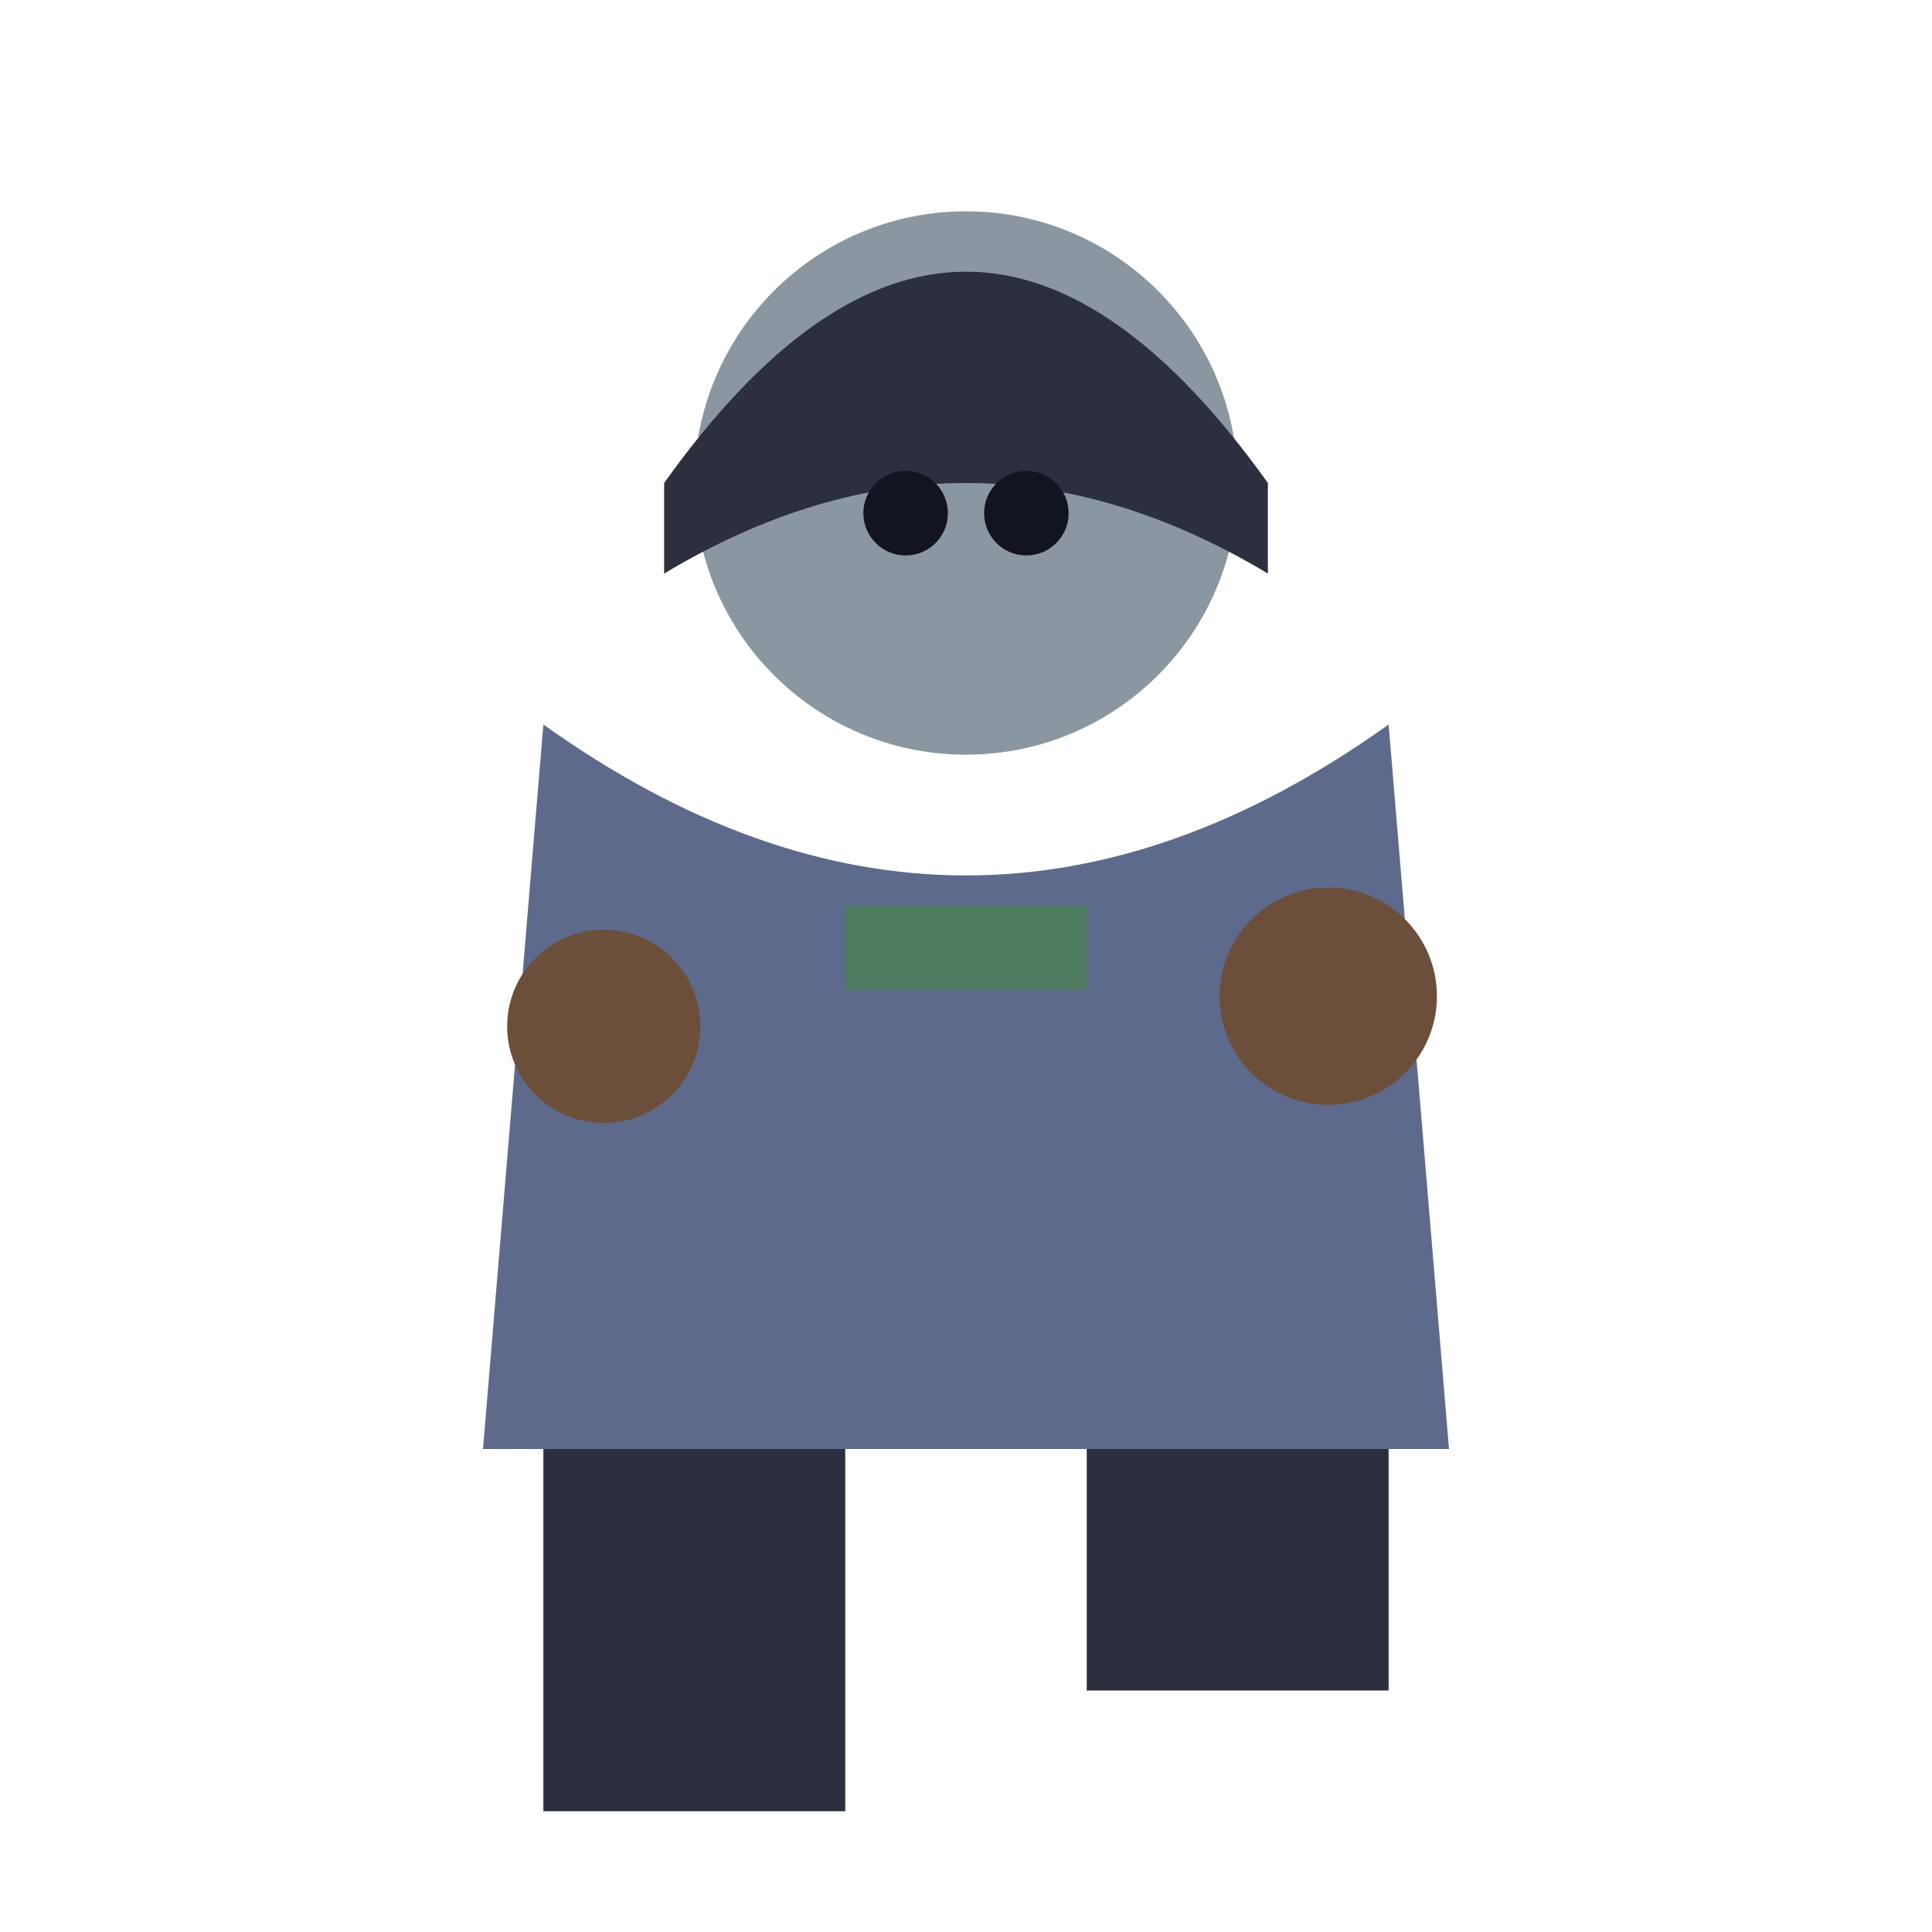
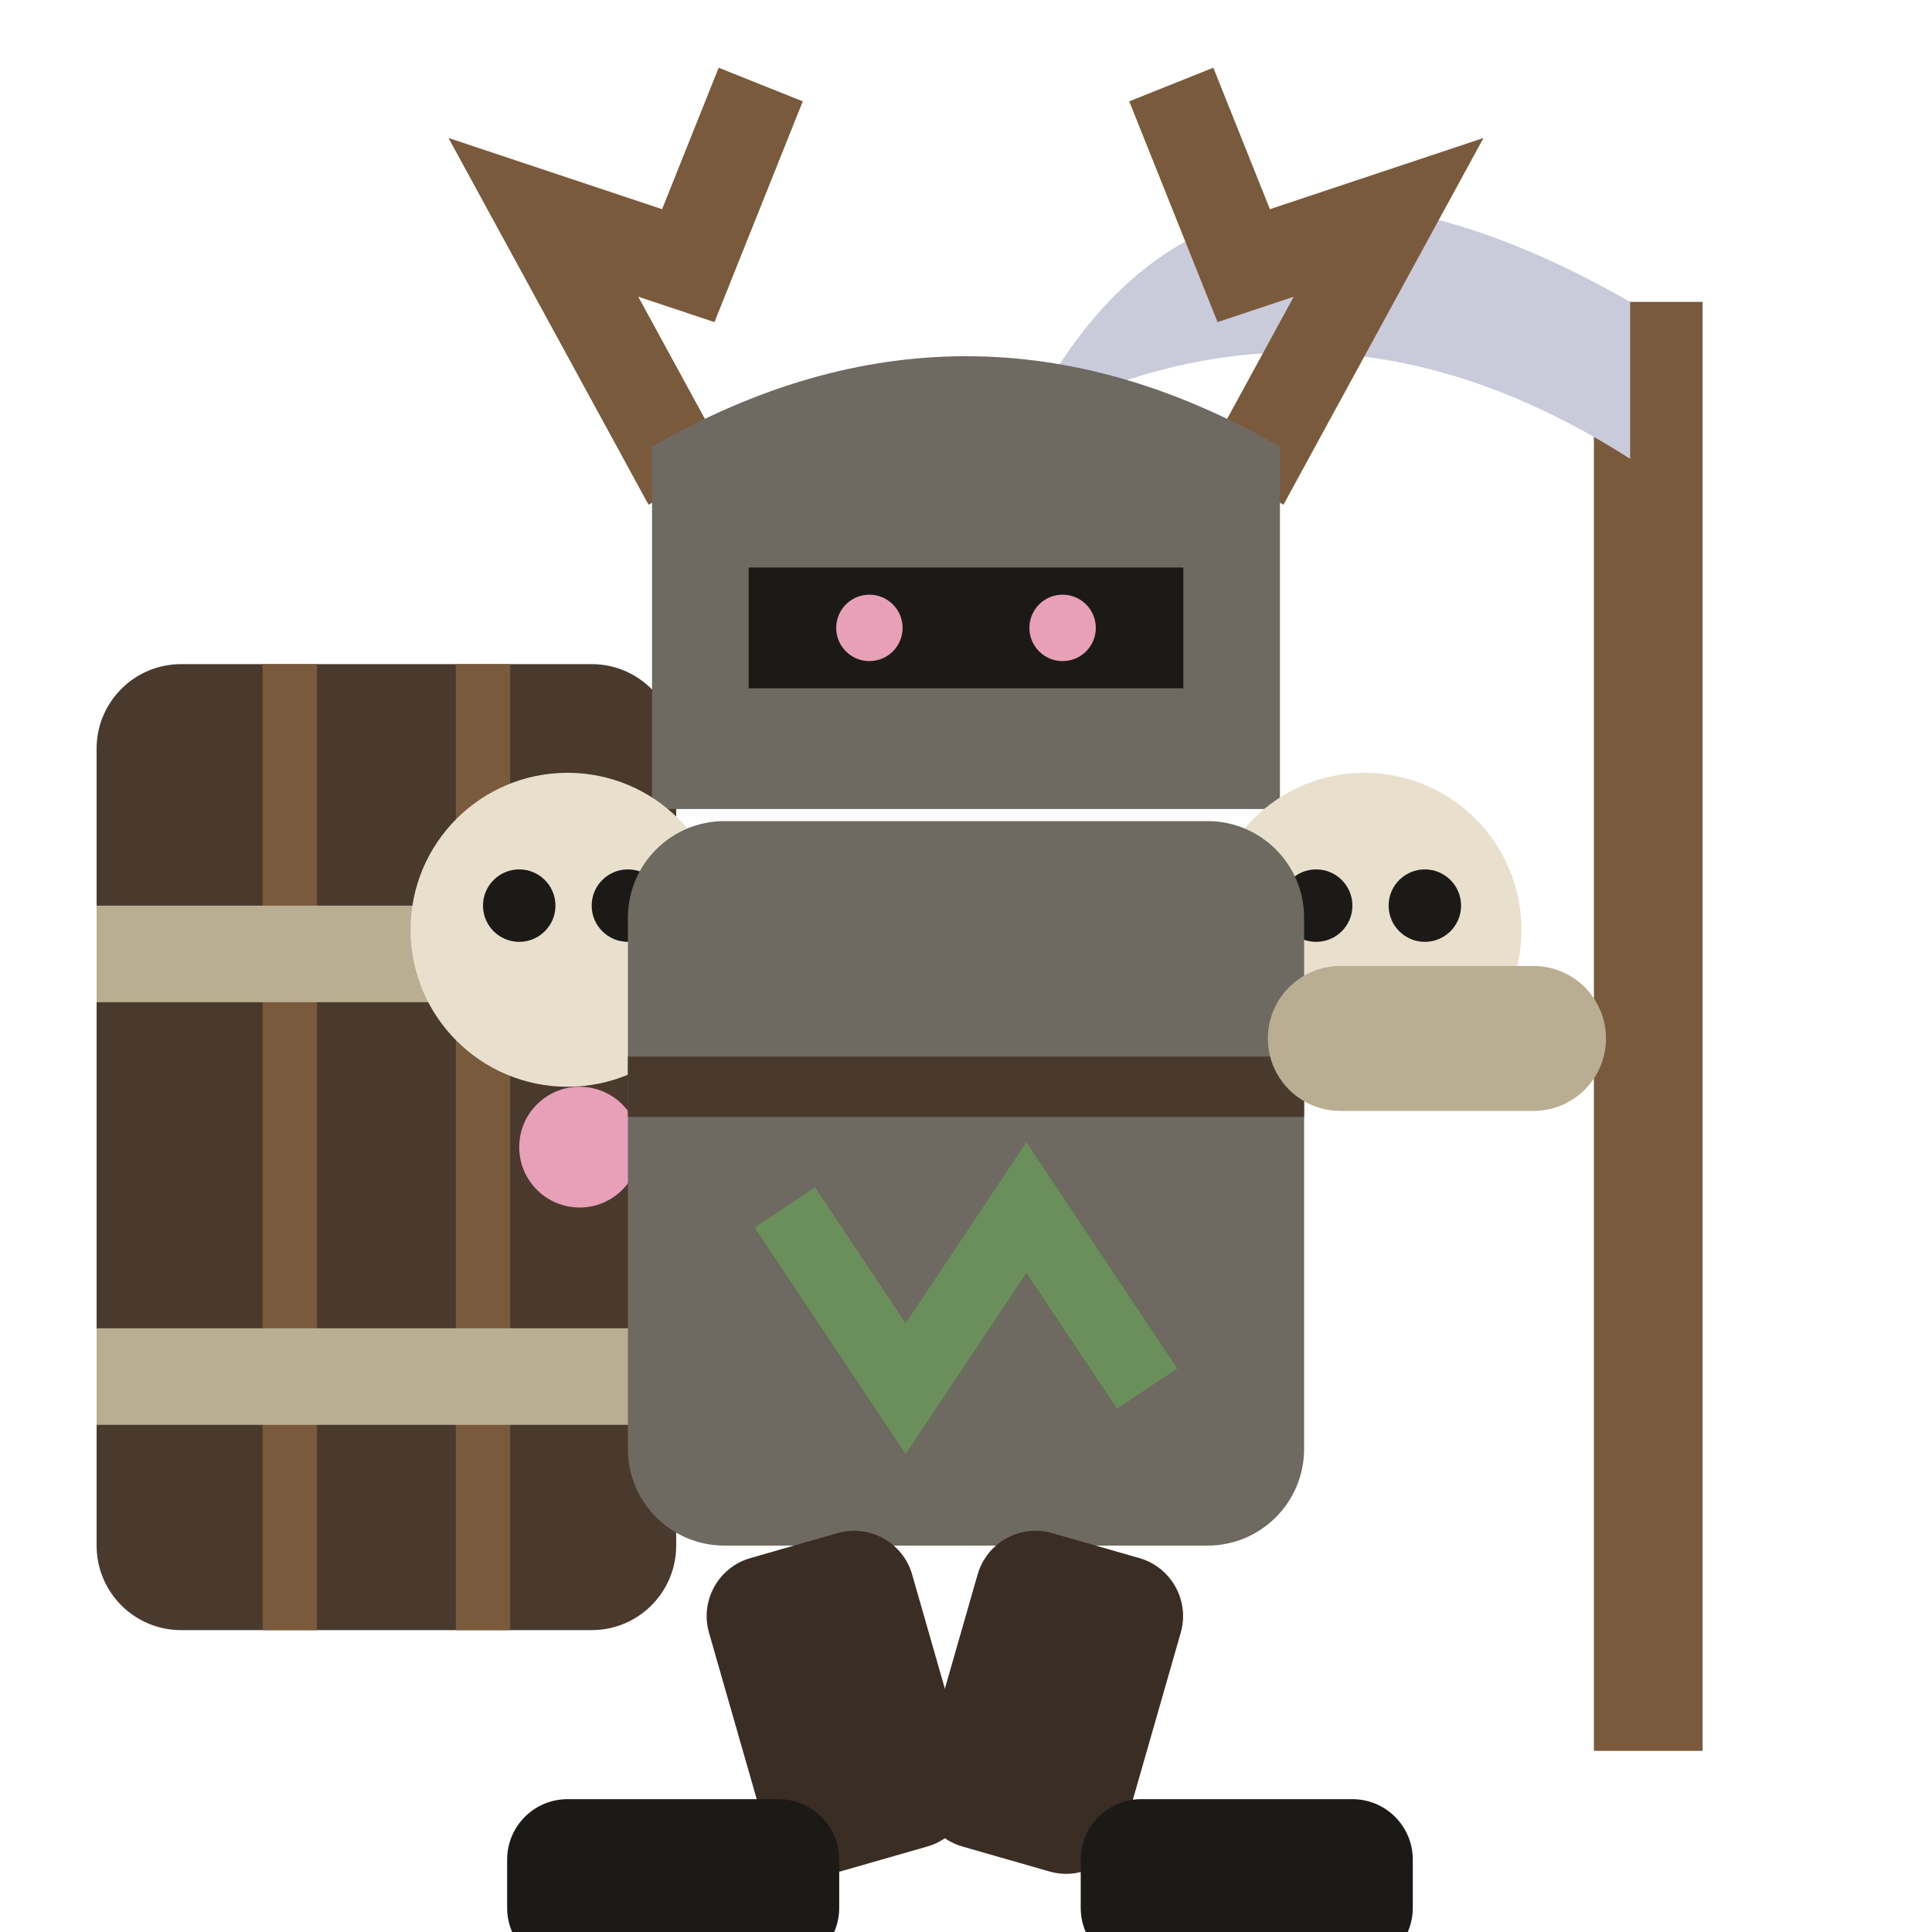
<svg xmlns="http://www.w3.org/2000/svg" viewBox="0 0 32 32">
-   <circle cx="16" cy="8" r="4.5" fill="#8A97A0" />
-   <path d="M11,8 Q16,1 21,8 L21,9.5 Q16,6.5 11,9.5 Z" fill="#2B2F3E" />
-   <circle cx="15" cy="8.5" r="0.7" fill="#12141f" />
-   <circle cx="17" cy="8.5" r="0.7" fill="#12141f" />
-   <path d="M9,12 L8,24 L24,24 L23,12 Q16,17 9,12 Z" fill="#5E6A8C" />
-   <rect x="14" y="15" width="4" height="1.4" fill="#4C7A5E" />
-   <circle cx="10" cy="17" r="1.6" fill="#6B4F3A" />
-   <circle cx="22" cy="16.5" r="1.8" fill="#6B4F3A" />
-   <rect x="9" y="24" width="5" height="6" fill="#2B2F3E" />
-   <rect x="18" y="24" width="5" height="4" fill="#2B2F3E" />
+   <rect x="26.4" y="5" width="1.8" height="24" fill="#7A5A3C" />
+   <path d="M27,5 Q20,1 17,7 Q22,4.4 27,7.6 Z" fill="#C9CBDA" />
+   <rect x="1.6" y="11" width="9.6" height="16" rx="1.4" fill="#4A3A2E" />
+   <path d="M4.8,11 V27 M8,11 V27" stroke="#7A5A3C" stroke-width="0.9" />
+   <rect x="1.6" y="15" width="9.6" height="1.6" fill="#B9AE92" />
+   <rect x="1.6" y="22" width="9.6" height="1.6" fill="#B9AE92" />
+   <circle cx="9.6" cy="19" r="1" fill="#E8A0B8" />
+   <path d="M11.4,8 L9,3.6 L11.4,4.4 L12.6,1.4 M20.6,8 L23,3.6 L20.6,4.4 L19.4,1.4" stroke="#7A5A3C" stroke-width="1.5" fill="none" />
+   <path d="M10.8,13.4 L10.8,7.4 Q16,4.4 21.2,7.4 L21.2,13.4 Z" fill="#6E6A62" />
+   <rect x="12.4" y="9.4" width="7.2" height="2" fill="#1C1A17" />
+   <circle cx="14.4" cy="10.4" r="0.55" fill="#E8A0B8" />
+   <circle cx="17.6" cy="10.4" r="0.55" fill="#E8A0B8" />
+   <circle cx="9.4" cy="15.4" r="2.6" fill="#E8E0CC" />
+   <circle cx="22.6" cy="15.4" r="2.6" fill="#E8E0CC" />
+   <circle cx="8.6" cy="15" r="0.6" fill="#1C1A17" />
+   <circle cx="10.4" cy="15" r="0.6" fill="#1C1A17" />
+   <circle cx="21.8" cy="15" r="0.6" fill="#1C1A17" />
+   <circle cx="23.6" cy="15" r="0.6" fill="#1C1A17" />
+   <rect x="10.4" y="13.6" width="11.2" height="12" rx="1.6" fill="#6E6A62" />
+   <path d="M10.4,18 H21.6" stroke="#4A3A2E" stroke-width="1" />
+   <path d="M13,20 L15,23 L17,20 L19,23" stroke="#6B8F5A" stroke-width="1.2" fill="none" />
+   <rect x="21" y="16" width="5.6" height="2.4" rx="1.2" fill="#B9AE92" />
+   <rect x="11.4" y="25.6" width="3.5" height="5.4" rx="1" fill="#3A2E24" transform="rotate(-16 13.15 25.6)" />
+   <rect x="16.4" y="25.6" width="3.5" height="5.4" rx="1" fill="#3A2E24" transform="rotate(16 18.15 25.6)" />
+   <rect x="8.4" y="29.8" width="5.5" height="2.8" rx="1" fill="#1C1A17" />
+   <rect x="17.9" y="29.8" width="5.5" height="2.8" rx="1" fill="#1C1A17" />
</svg>
